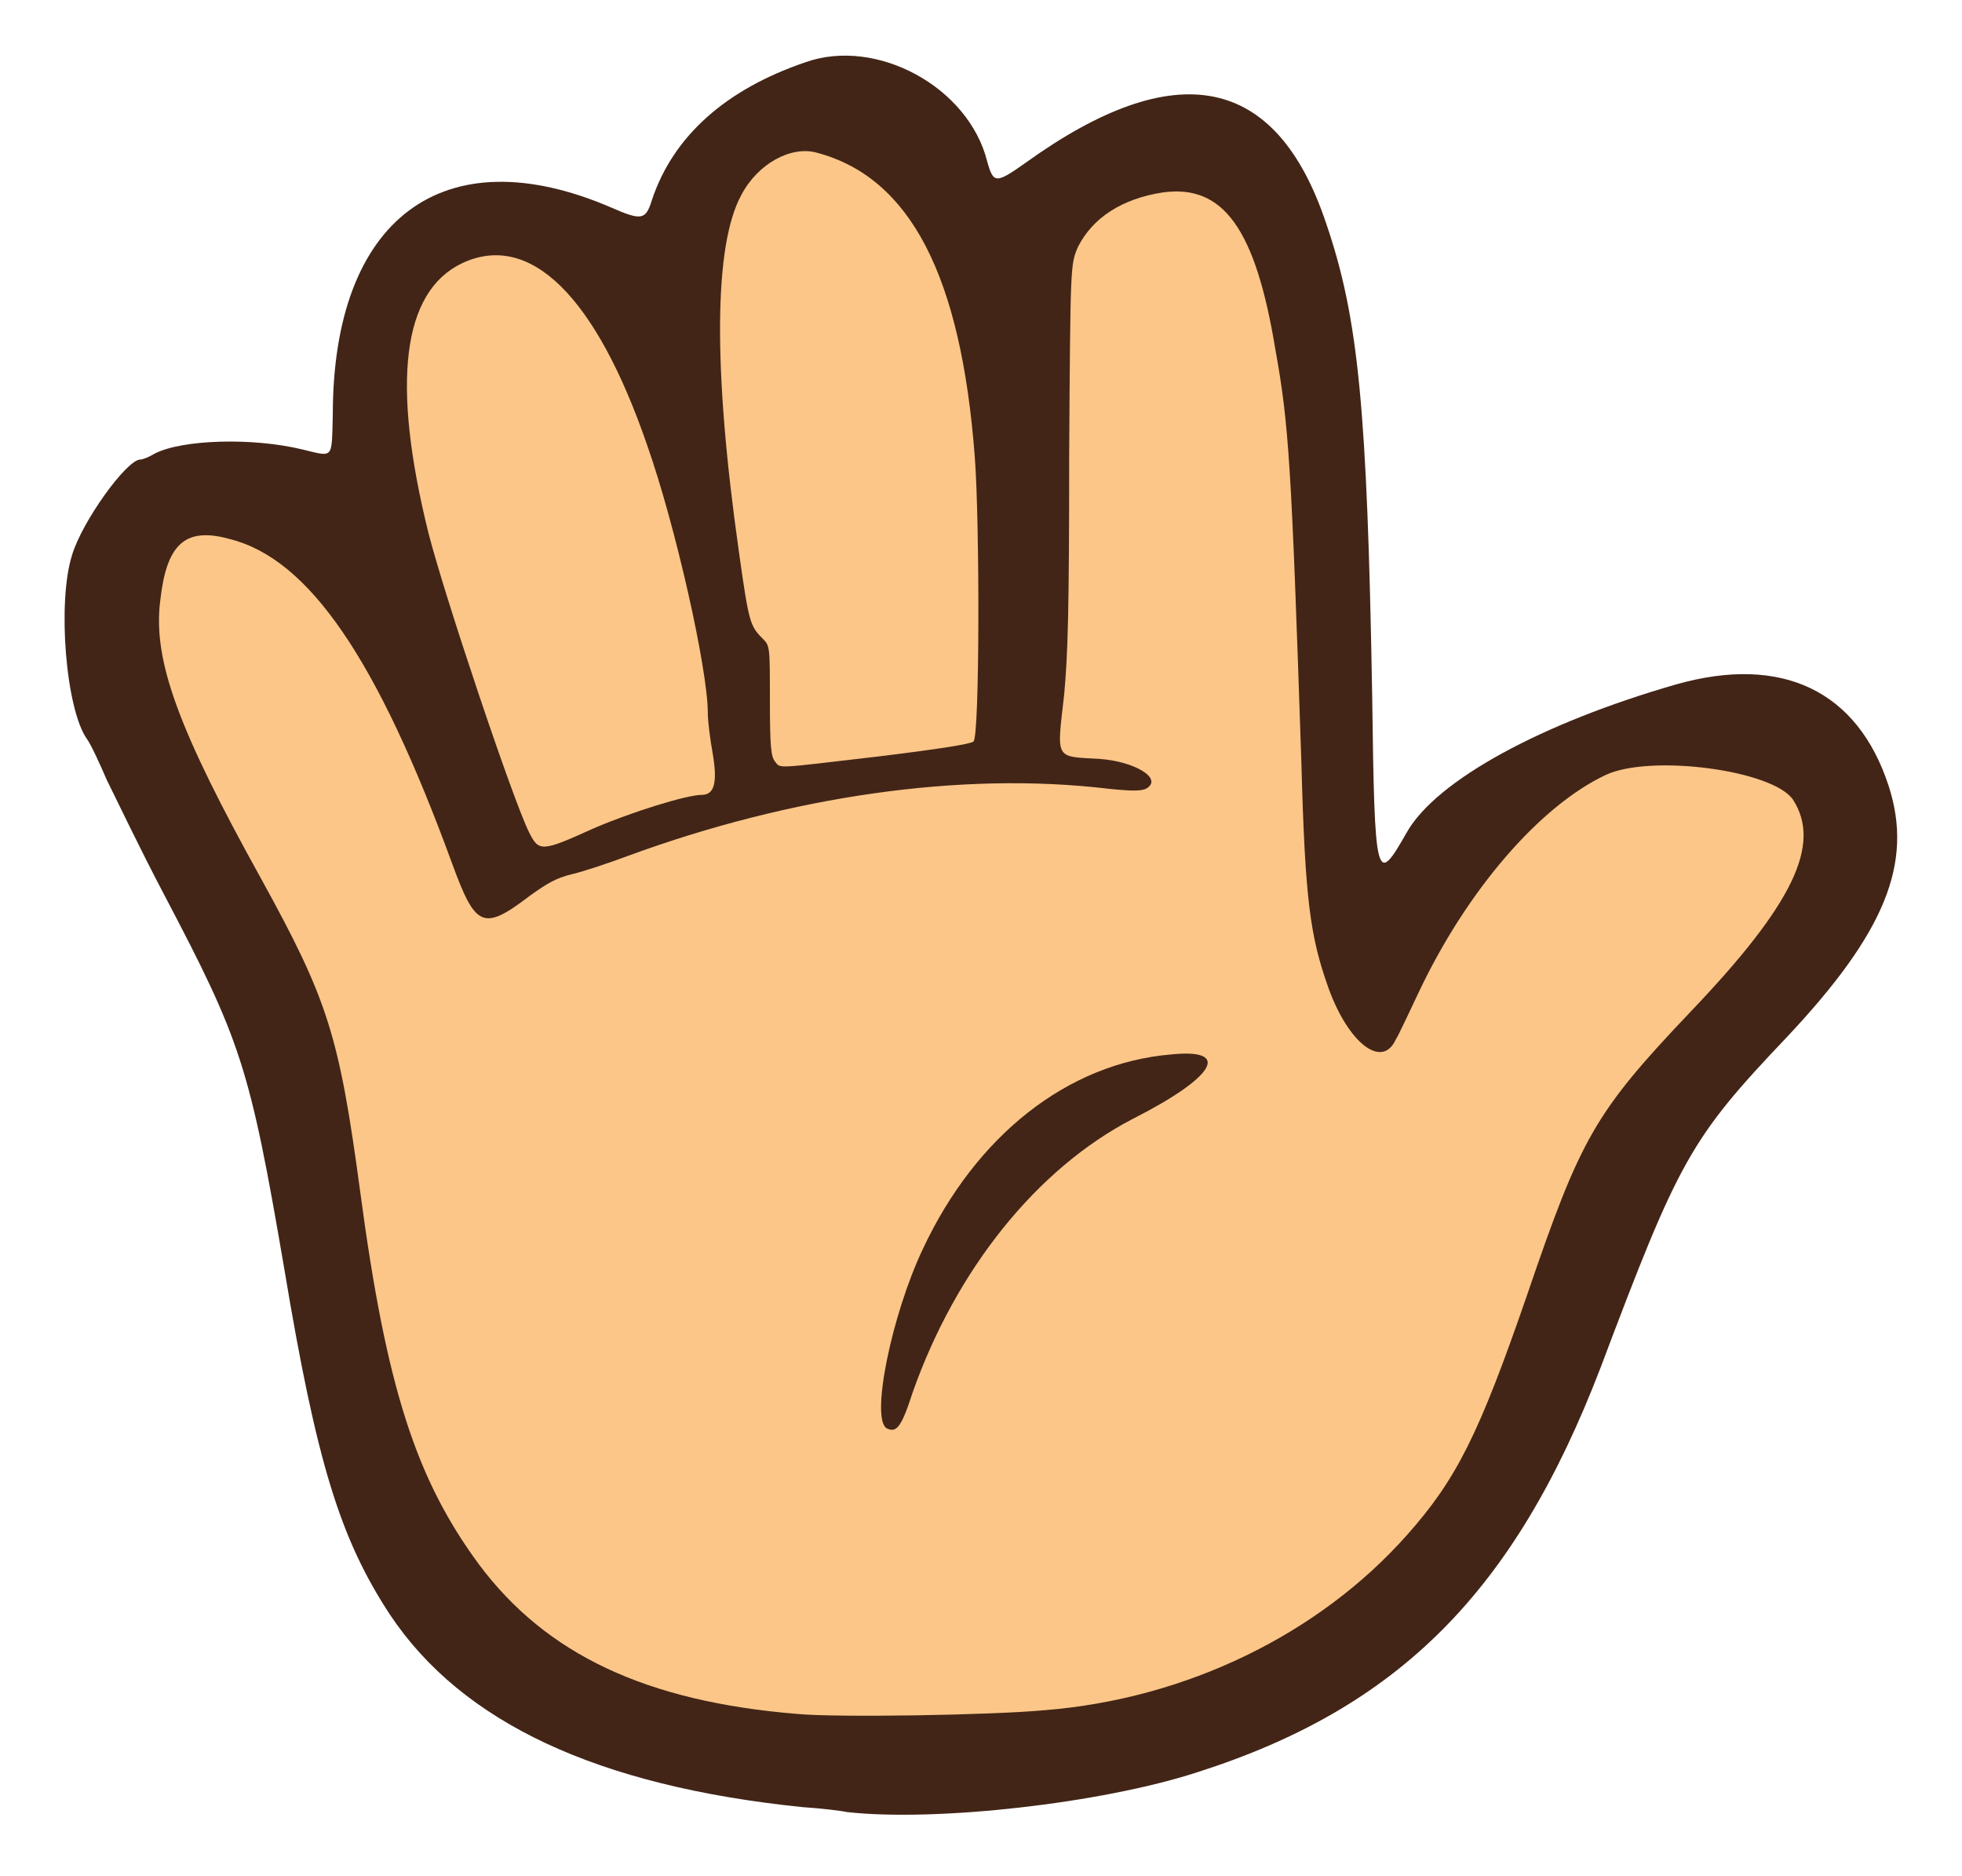
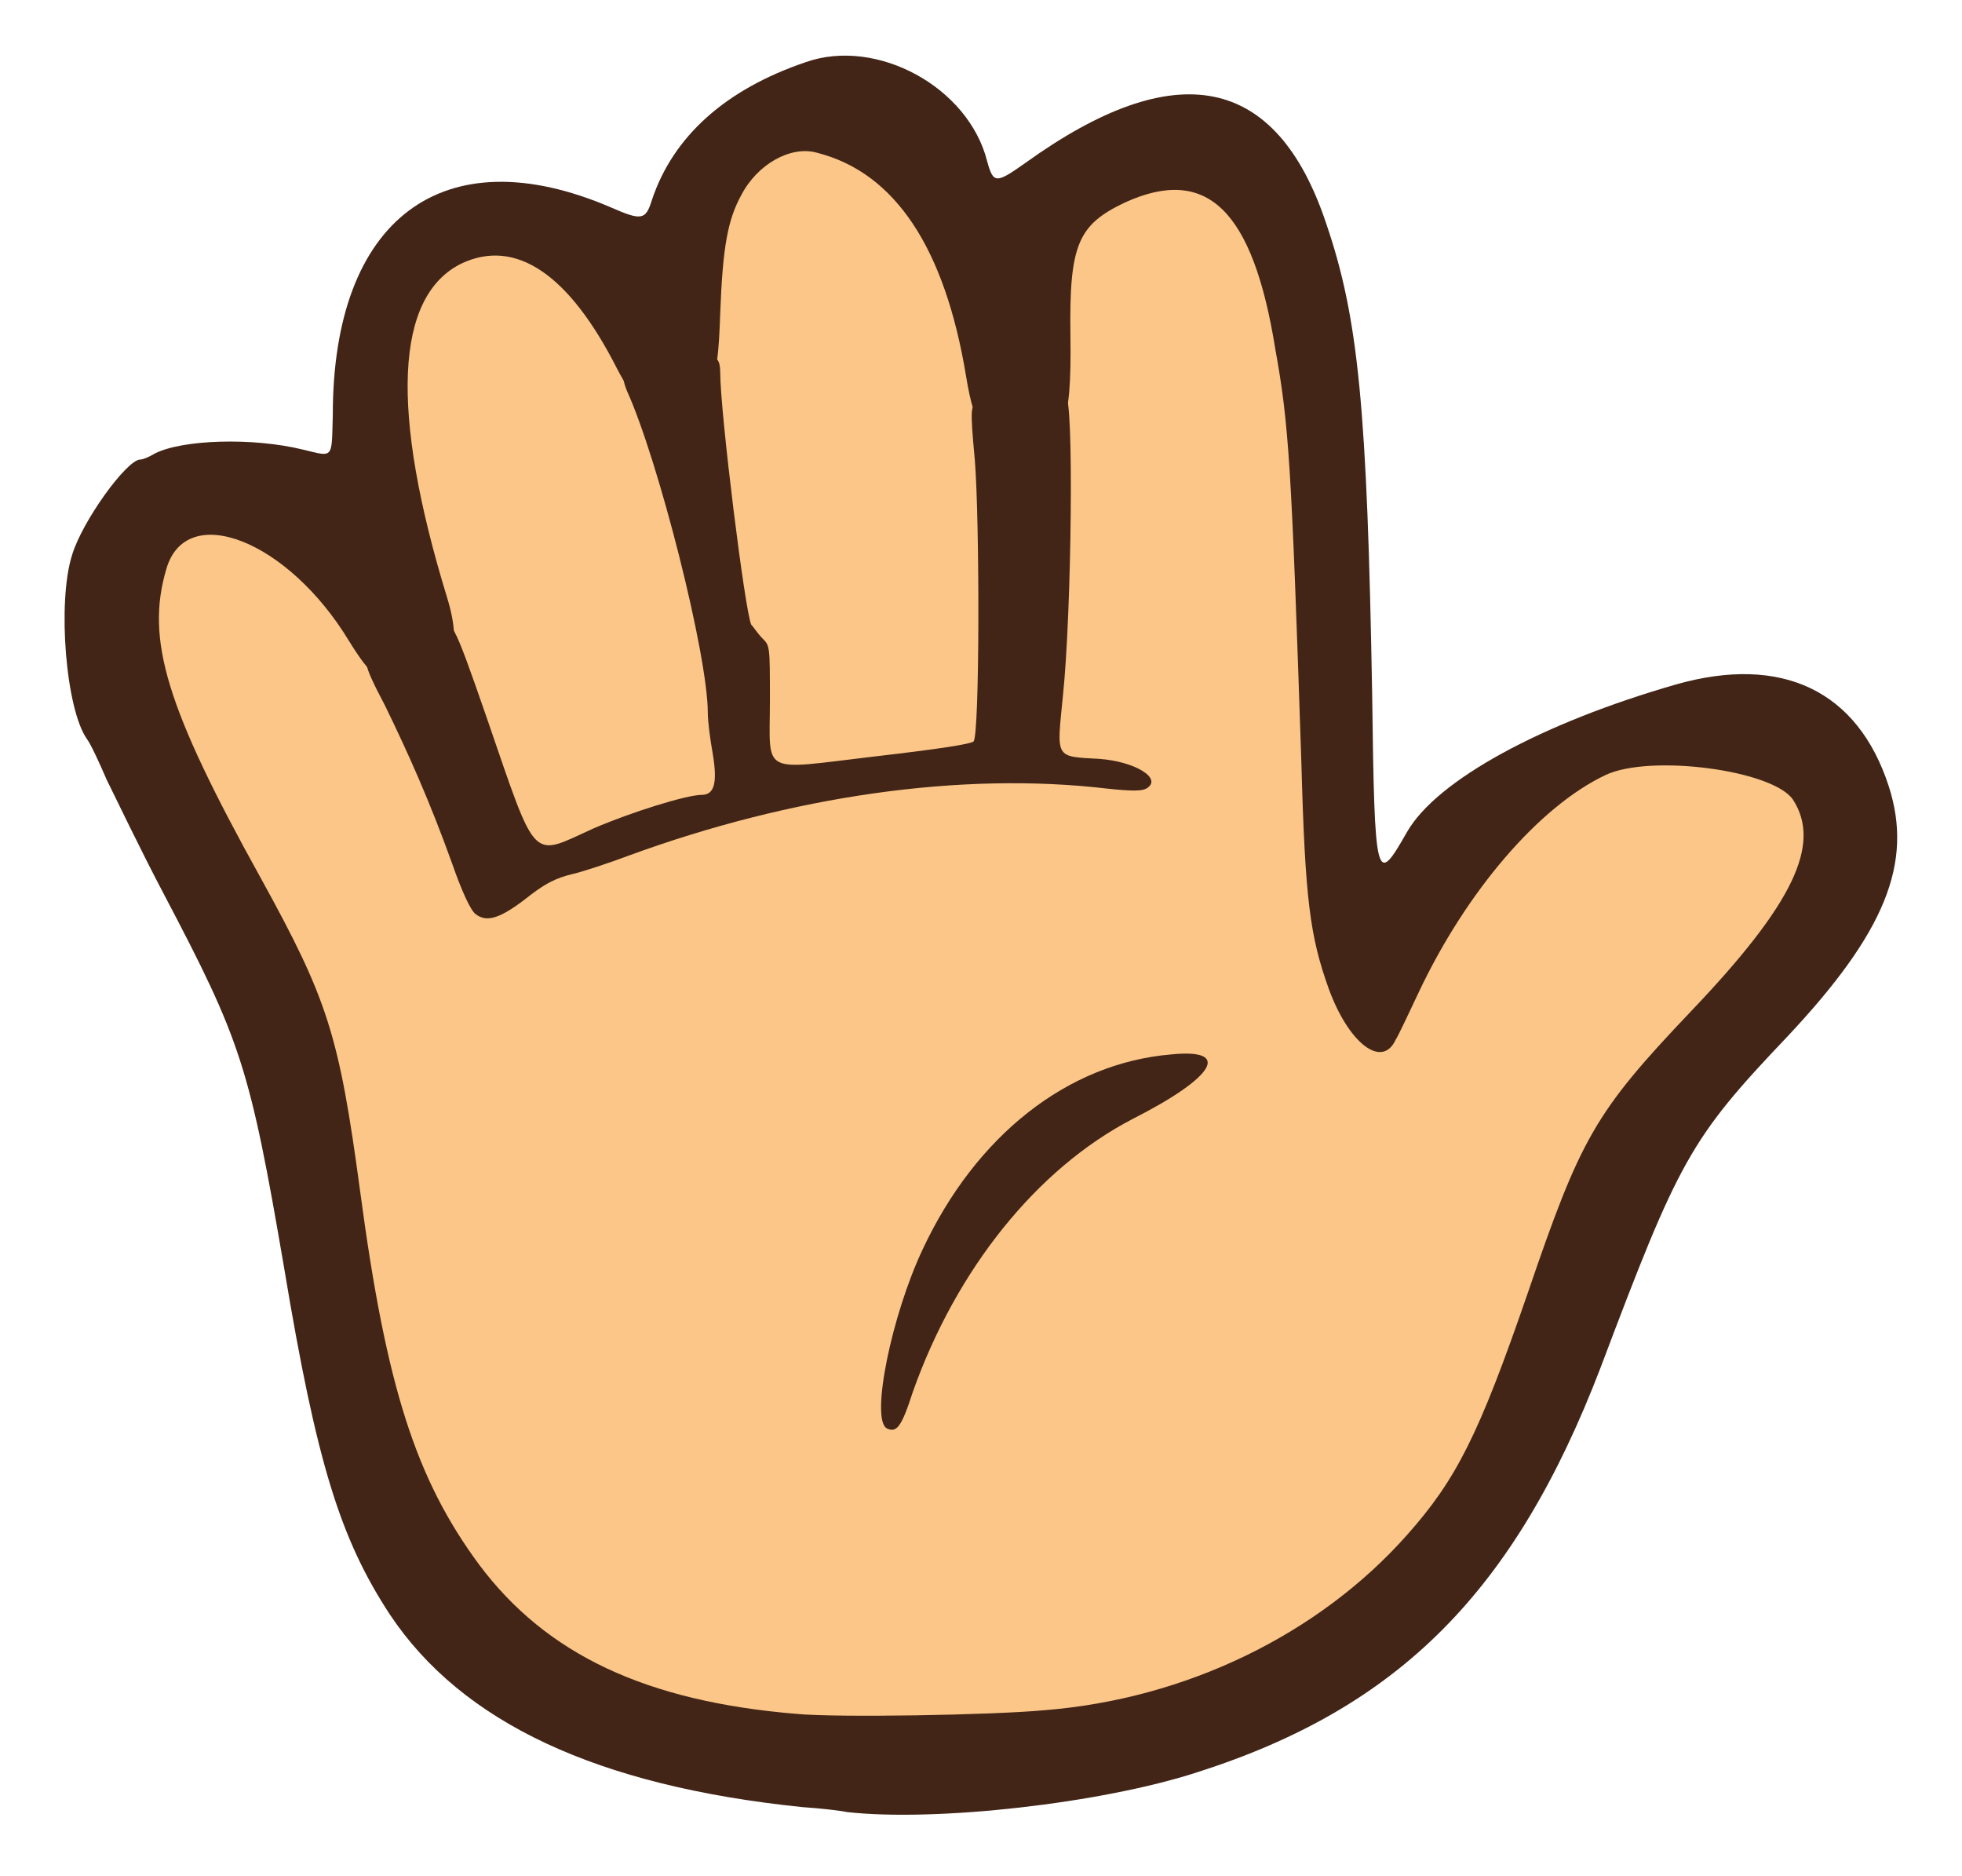
<svg xmlns="http://www.w3.org/2000/svg" viewBox="0 0 158 151" width="158" height="151">
  <path class="c-outline" fill="#422517" d="M68.2 145.9C67.8 145.8 66.1 145.6 64.6 145.5C48.1 143.8 37.2 138.7 31.4 130C27.4 123.9 25.5 117.8 22.9 102.2C20.1 85.8 19.4 83.8 13.2 72C11.3 68.4 9.3 64.2 8.6 62.8C8 61.4 7.3 59.9 7 59.5C5.3 57.1 4.6 48.5 5.8 44.7C6.6 42 10.2 37 11.3 37C11.5 37 12 36.8 12.5 36.5C14.7 35.4 20.3 35.2 24.4 36.2C26.9 36.8 26.7 37 26.8 33.4C26.8 17.6 35.7 10.9 49.2 16.7C51.7 17.8 52 17.7 52.5 16.1C54.2 11 58.4 7.2 64.9 5C70.6 3 78 7 79.5 13C80 14.8 80.2 14.8 82.6 13.1C94.7 4.4 102.8 6 106.8 18C109.4 25.6 110.1 32.9 110.5 55.9C110.7 71.1 110.8 71.4 113.3 67C115.7 62.8 124.2 58.2 135 55.1C143.5 52.7 149.6 55.6 152.1 63.3C154.1 69.5 151.8 75.1 143.9 83.5C136.1 91.7 135.2 93.4 128.9 110.1C122 128.1 112.7 137.5 96.4 142.7C88.7 145.2 75.4 146.7 68.2 145.9Z" />
-   <path class="c-skin" fill="#fbc688" d="M64.2 138C52 137 44 133.2 38.6 126C33.5 119.1 31.1 111.7 29 95.9C27.3 83.3 26.4 80.5 21 70.7C14.4 58.8 12.3 53.2 12.9 48.4C13.4 43.8 14.9 42.4 18.5 43.4C24.9 45 30.4 53.1 36.4 69.5C38.3 74.7 38.9 75 42.7 72.1C44.1 71.1 44.8 70.7 46 70.4C46.9 70.2 49 69.5 50.6 68.9C63.7 64.1 77.4 62.1 89.2 63.5C91.1 63.7 91.9 63.7 92.3 63.5C93.7 62.7 91.4 61.3 88.5 61.1C84.9 60.9 85.1 61.2 85.7 55.9C86 52.6 86.1 49.2 86.1 36.6C86.2 21.3 86.2 21.3 86.8 19.9C88 17.5 90.4 16 93.6 15.5C98.5 14.8 101.1 18.4 102.7 28.1C103.8 34.2 104 37.4 104.8 61.4C105.1 72.5 105.5 75.4 107 79.6C108.6 84 111.3 86.1 112.4 83.7C112.6 83.4 113.4 81.7 114.2 80C118.1 71.7 124 64.9 129.3 62.4C132.9 60.7 142.8 62 144.4 64.4C146.7 68 144.4 72.8 136.2 81.4C128.4 89.6 127.3 91.6 123 104.2C119.1 115.5 117.3 119.1 113.3 123.6C106.2 131.6 95.5 136.8 84.1 137.7C79.8 138.1 67.4 138.3 64.2 138ZM73.5 112.1C77 102.2 83.5 94.1 91.2 90.1C97.9 86.7 99.2 84.4 94.3 84.9C86 85.6 78.6 91.4 74.3 100.6C71.8 105.9 70.1 114.2 71.4 115C72.2 115.4 72.6 114.9 73.5 112.1ZM42.6 67C41.3 64.4 35.8 48 34.5 42.9C31.5 30.8 32.4 23.5 37.2 21.2C42.7 18.6 48 23.9 52.1 35.8C54.4 42.3 57 53.9 57 57.4C57 58.1 57.2 59.6 57.4 60.7C57.8 63.1 57.5 64 56.5 64C55.3 64 50.8 65.4 47.8 66.7C43.6 68.6 43.4 68.6 42.6 67ZM62.4 61.3C62.1 60.9 62 60.2 62 56.4C62 52 62 52 61.4 51.4C60.4 50.4 60.3 50.1 59.5 44.4C57.4 29.6 57.5 19.7 59.7 15.7C61 13.2 63.7 11.7 65.8 12.3C73.3 14.3 77.4 22.2 78.5 36.8C78.9 42 78.9 59.2 78.4 59.7C78.2 59.9 75.7 60.3 70.8 60.9C62.2 61.9 62.9 61.9 62.4 61.3Z" />
+   <path class="c-skin" fill="#fbc688" d="M64.2 138C52 137 44 133.2 38.6 126C33.5 119.1 31.1 111.7 29 95.9C27.3 83.3 26.4 80.5 21 70.7C13.4 57 11.7 51.5 13.4 45.8C15 40.3 23.2 43.5 28.1 51.6C29.9 54.5 30.6 55 32.6 55C36.2 55 37.4 52.6 36 48.1C31.4 33.1 31.8 23.8 37.2 21.2C41.5 19.2 45.8 22 49.7 29.7C51 32.2 51.8 32.8 53.9 32.8C57.2 32.8 57.8 31.6 58 25.2C58.2 19.9 58.6 17.7 59.7 15.7C61 13.2 63.7 11.7 65.8 12.3C72.1 13.9 76.1 20 77.8 30.3C78.5 34.6 79.4 35.8 82.1 35.8C85.7 35.8 86.3 34.4 86.2 27C86.1 19.7 86.8 18.1 90.6 16.3C97.2 13.3 100.9 16.9 102.7 28.1C103.8 34.2 104 37.4 104.8 61.4C105.1 72.5 105.5 75.4 107 79.6C108.6 84 111.3 86.1 112.4 83.7C112.6 83.4 113.4 81.7 114.2 80C118.1 71.7 124 64.9 129.3 62.4C132.9 60.7 142.8 62 144.4 64.4C146.7 68 144.4 72.8 136.2 81.4C128.4 89.6 127.3 91.6 123 104.2C119.1 115.5 117.3 119.1 113.3 123.6C106.2 131.6 95.5 136.8 84.1 137.7C79.8 138.1 67.4 138.3 64.2 138Z" />
+   <path class="c-outline" fill="#422517" d="M38.3 73.6C37.9 73.3 37.2 71.8 36.4 69.5C34.6 64.5 32.9 60.7 31 56.8C29.1 53.2 29.1 52.7 30.6 53.5C33 54.7 35.1 53.9 35.7 51.4C36.2 49.4 36.5 50 39.2 57.8C43.3 69.7 42.7 69 47.8 66.7C50.8 65.4 55.3 64 56.5 64C57.5 64 57.8 63.1 57.4 60.7C57.2 59.6 57 58.1 57 57.4C57 52.7 53 37 50.5 31.5C49.8 29.8 50.4 29.6 51.8 31C53.3 32.5 55.8 31.9 56.7 30C57.3 28.5 58 28.5 58 30C58 33.2 60 49.3 60.5 50.3C60.7 50.5 61 51 61.4 51.4C62 52 62 52 62 56.4C62 62.5 61.1 62 70.5 60.9C75.7 60.3 78.2 59.9 78.4 59.7C78.9 59.2 78.9 41.9 78.5 37C78.1 32.8 78.2 32.5 78.7 32.7C79 32.7 79.3 33.1 79.5 33.4C80.6 35.5 83.9 35.2 84.9 33C85.1 32.5 85.6 32 85.8 31.9C86.5 31.7 86.3 49.3 85.6 56C85.1 61.1 84.9 60.9 88.5 61.1C91.4 61.3 93.7 62.7 92.3 63.5C91.9 63.7 91.1 63.7 89.2 63.5C77.4 62.1 63.7 64.1 50.6 68.9C49 69.5 46.9 70.2 46 70.4C44.8 70.7 44 71.1 42.8 72C40.3 74 39.2 74.3 38.3 73.6Z" />
+   <path class="c-outline" fill="#422517" d="M71.4 115C70.1 114.2 71.8 105.9 74.3 100.6C78.6 91.4 86 85.6 94.3 84.9C99.2 84.4 97.9 86.7 91.2 90.1C83.5 94.1 77 102.2 73.5 112.1C72.6 114.9 72.2 115.4 71.4 115Z" />
</svg>
